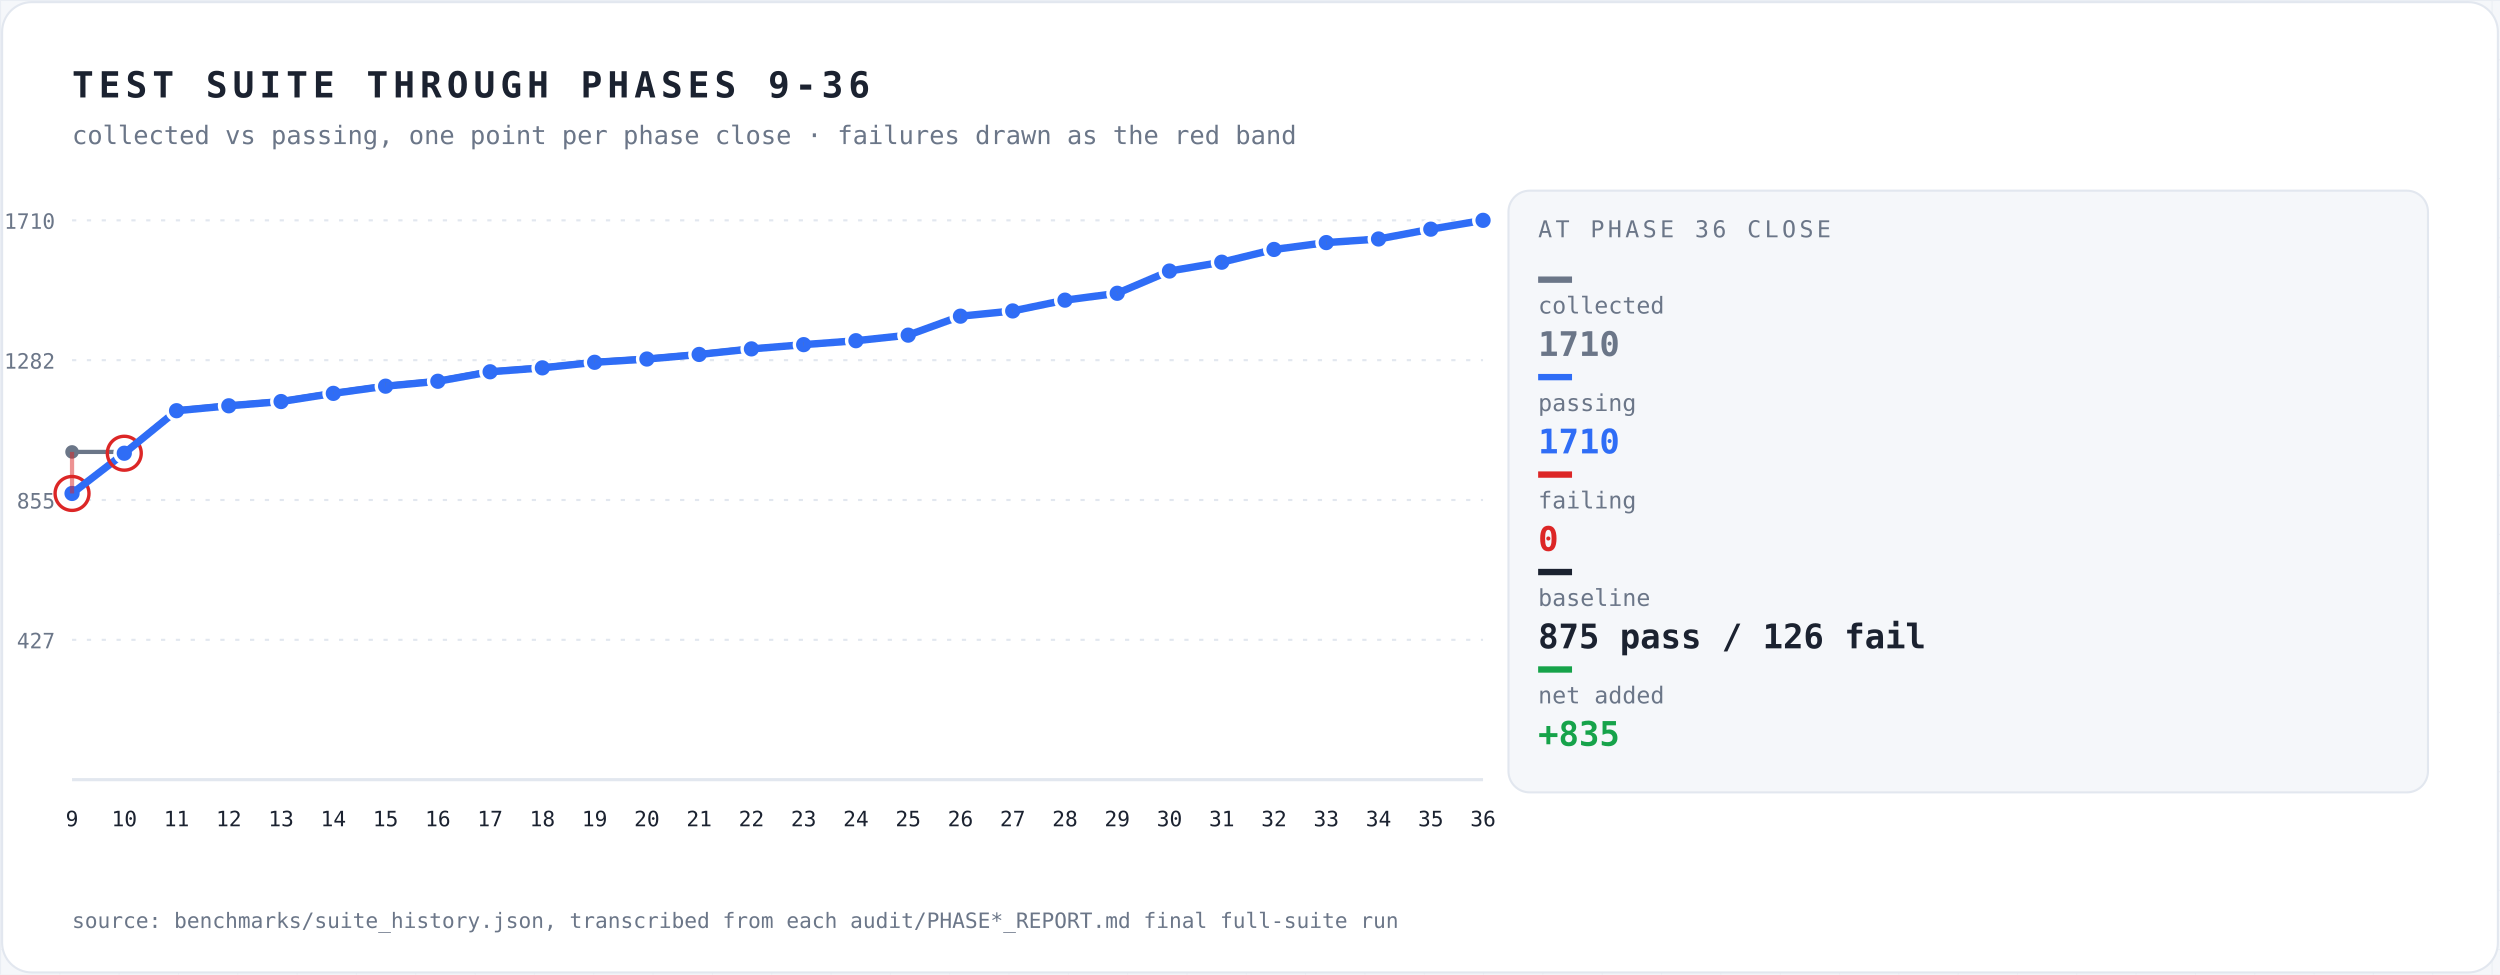
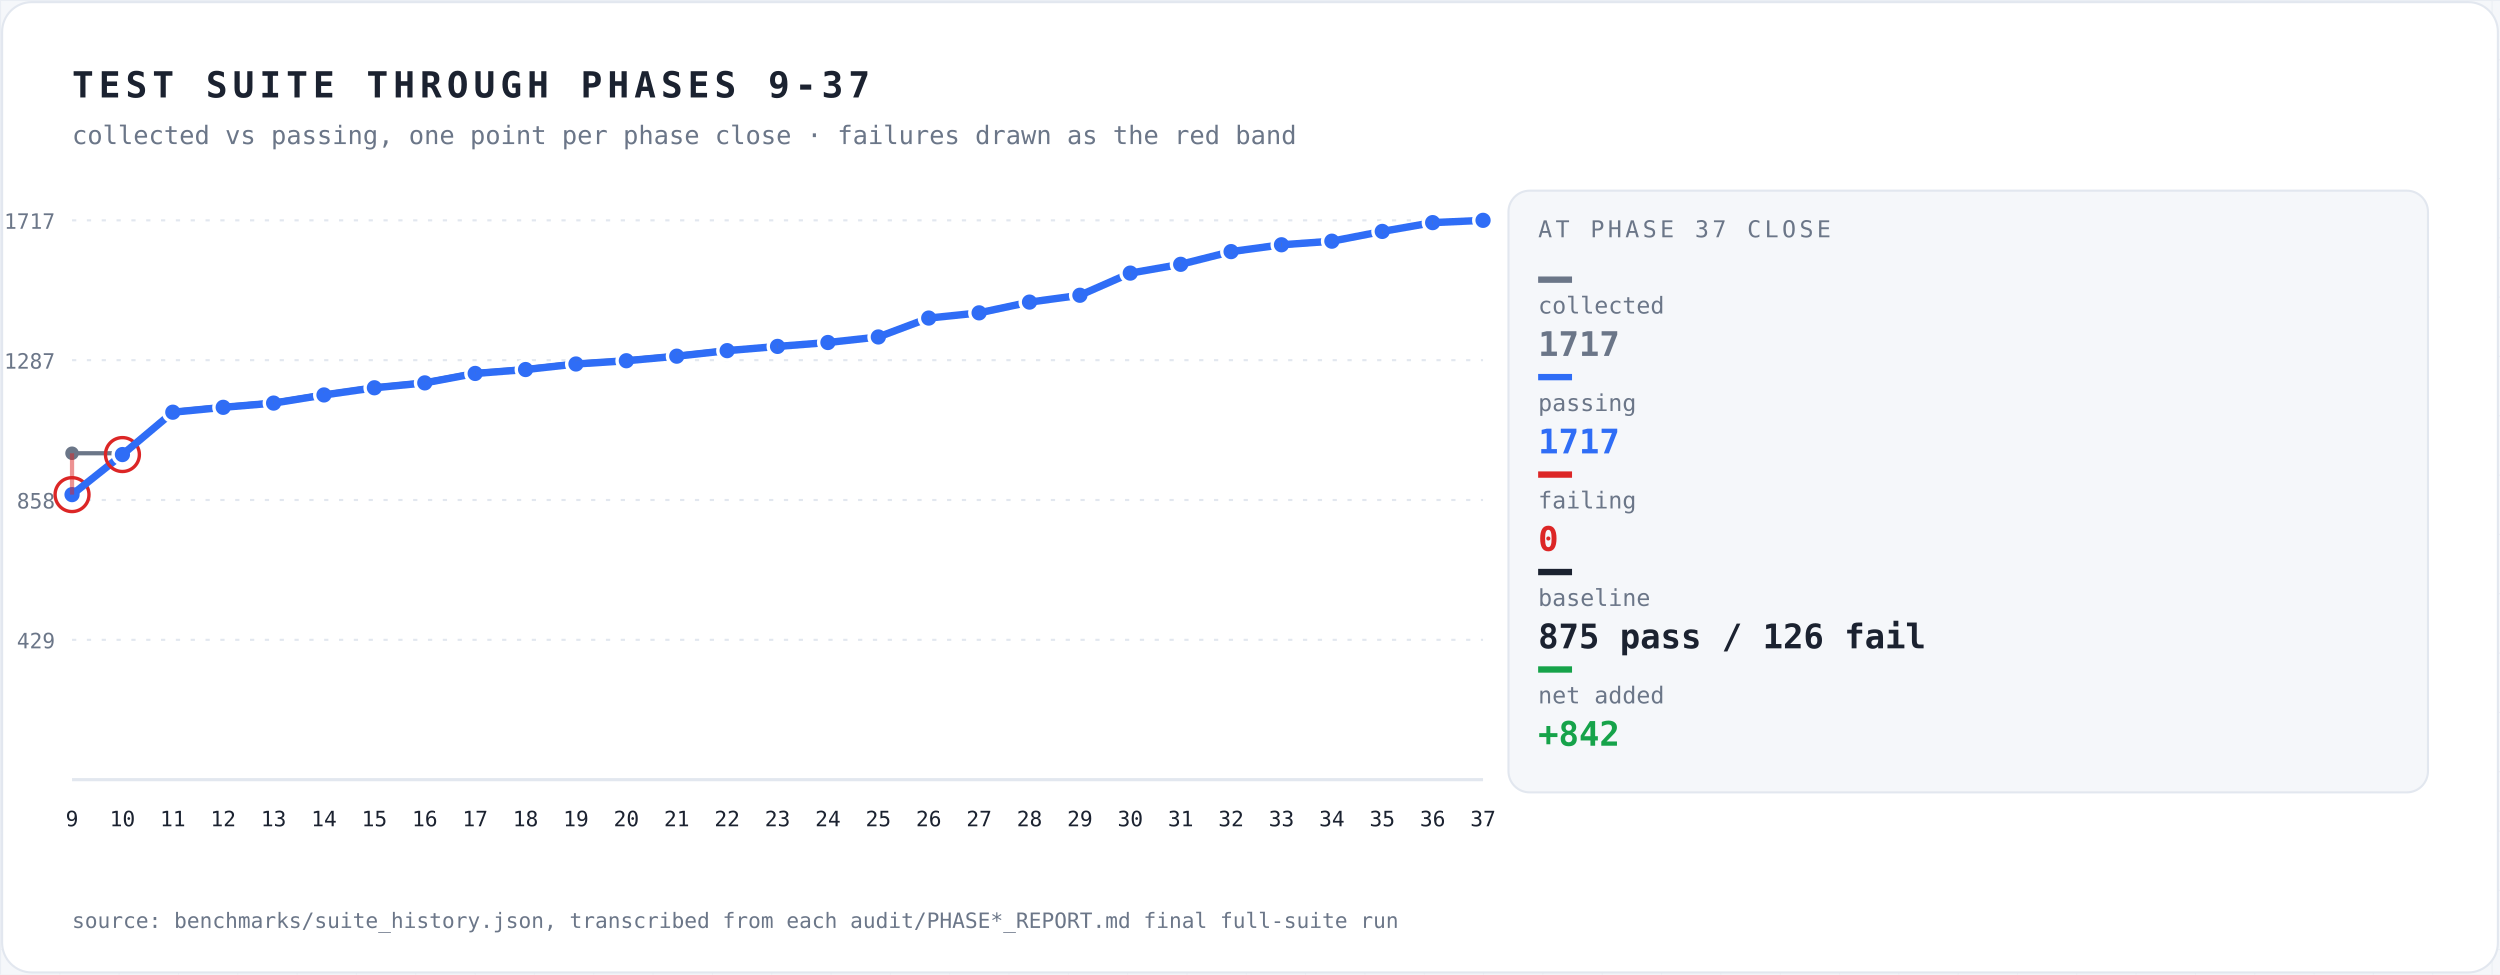
- <svg xmlns="http://www.w3.org/2000/svg" width="1180" height="460" viewBox="0 0 1180 460" role="img" aria-label="TEST SUITE THROUGH PHASES 9-36: collected vs passing, one point per phase close · failures drawn as the red band">
+ <svg xmlns="http://www.w3.org/2000/svg" width="1180" height="460" viewBox="0 0 1180 460" role="img" aria-label="TEST SUITE THROUGH PHASES 9-37: collected vs passing, one point per phase close · failures drawn as the red band">
  <defs>
    <pattern id="grid" width="28" height="28" patternUnits="userSpaceOnUse">
      <path d="M28 0H0v28" fill="none" stroke="#e2e7ef" stroke-width="1" />
    </pattern>
  </defs>
  <rect width="100%" height="100%" fill="#f5f7fa" />
  <rect width="100%" height="100%" fill="url(#grid)" opacity=".55" />
  <rect x="1" y="1" width="1178" height="458" rx="14" fill="#ffffff" stroke="#e2e7ef" />
-   <text x="34" y="46" font-family="ui-monospace, 'SF Mono', Menlo, Consolas, monospace" font-size="17" font-weight="700" letter-spacing="2.4" fill="#1b2230">TEST SUITE THROUGH PHASES 9-36</text>
+   <text x="34" y="46" font-family="ui-monospace, 'SF Mono', Menlo, Consolas, monospace" font-size="17" font-weight="700" letter-spacing="2.4" fill="#1b2230">TEST SUITE THROUGH PHASES 9-37</text>
  <text x="34" y="68" font-family="ui-monospace, 'SF Mono', Menlo, Consolas, monospace" font-size="12" fill="#6b7688">collected vs passing, one point per phase close · failures drawn as the red band</text>
  <line x1="34" y1="368" x2="700" y2="368" stroke="#e2e7ef" stroke-width="1.5" />
  <line x1="34" y1="302.0" x2="700" y2="302.0" stroke="#e2e7ef" stroke-dasharray="2 5" />
-   <text x="26" y="306.0" text-anchor="end" font-family="ui-monospace, 'SF Mono', Menlo, Consolas, monospace" font-size="10" fill="#6b7688">427</text>
+   <text x="26" y="306.0" text-anchor="end" font-family="ui-monospace, 'SF Mono', Menlo, Consolas, monospace" font-size="10" fill="#6b7688">429</text>
  <line x1="34" y1="236.0" x2="700" y2="236.0" stroke="#e2e7ef" stroke-dasharray="2 5" />
-   <text x="26" y="240.0" text-anchor="end" font-family="ui-monospace, 'SF Mono', Menlo, Consolas, monospace" font-size="10" fill="#6b7688">855</text>
+   <text x="26" y="240.0" text-anchor="end" font-family="ui-monospace, 'SF Mono', Menlo, Consolas, monospace" font-size="10" fill="#6b7688">858</text>
  <line x1="34" y1="170.0" x2="700" y2="170.0" stroke="#e2e7ef" stroke-dasharray="2 5" />
-   <text x="26" y="174.0" text-anchor="end" font-family="ui-monospace, 'SF Mono', Menlo, Consolas, monospace" font-size="10" fill="#6b7688">1282</text>
+   <text x="26" y="174.0" text-anchor="end" font-family="ui-monospace, 'SF Mono', Menlo, Consolas, monospace" font-size="10" fill="#6b7688">1287</text>
  <line x1="34" y1="104.0" x2="700" y2="104.0" stroke="#e2e7ef" stroke-dasharray="2 5" />
-   <text x="26" y="108.0" text-anchor="end" font-family="ui-monospace, 'SF Mono', Menlo, Consolas, monospace" font-size="10" fill="#6b7688">1710</text>
-   <circle cx="34.0" cy="213.305" r="3.2" fill="#6b7688" />
-   <circle cx="34.0" cy="232.912" r="4.4" fill="#2f6df6" stroke="#ffffff" stroke-width="1.6" />
-   <circle cx="34.0" cy="232.912" r="8" fill="none" stroke="#dc2626" stroke-width="1.6" />
+   <text x="26" y="108.0" text-anchor="end" font-family="ui-monospace, 'SF Mono', Menlo, Consolas, monospace" font-size="10" fill="#6b7688">1717</text>
+   <circle cx="34.0" cy="213.936" r="3.2" fill="#6b7688" />
+   <circle cx="34.0" cy="233.463" r="4.4" fill="#2f6df6" stroke="#ffffff" stroke-width="1.6" />
+   <circle cx="34.0" cy="233.463" r="8" fill="none" stroke="#dc2626" stroke-width="1.6" />
  <text x="34.0" y="390" text-anchor="middle" font-family="ui-monospace, 'SF Mono', Menlo, Consolas, monospace" font-size="10" fill="#1b2230">9</text>
-   <line x1="34.0" y1="213.305" x2="58.667" y2="213.305" stroke="#6b7688" stroke-width="2" />
-   <line x1="34.0" y1="232.912" x2="58.667" y2="213.923" stroke="#2f6df6" stroke-width="3.5" />
-   <line x1="34.0" y1="213.305" x2="34.0" y2="232.912" stroke="#dc2626" stroke-width="2" opacity=".5" />
-   <circle cx="58.667" cy="213.305" r="3.2" fill="#6b7688" />
-   <circle cx="58.667" cy="213.923" r="4.4" fill="#2f6df6" stroke="#ffffff" stroke-width="1.6" />
-   <circle cx="58.667" cy="213.923" r="8" fill="none" stroke="#dc2626" stroke-width="1.6" />
-   <text x="58.667" y="390" text-anchor="middle" font-family="ui-monospace, 'SF Mono', Menlo, Consolas, monospace" font-size="10" fill="#1b2230">10</text>
-   <line x1="58.667" y1="213.305" x2="83.333" y2="193.235" stroke="#6b7688" stroke-width="2" />
-   <line x1="58.667" y1="213.923" x2="83.333" y2="193.853" stroke="#2f6df6" stroke-width="3.5" />
-   <circle cx="83.333" cy="193.235" r="3.2" fill="#6b7688" />
-   <circle cx="83.333" cy="193.853" r="4.4" fill="#2f6df6" stroke="#ffffff" stroke-width="1.6" />
-   <text x="83.333" y="390" text-anchor="middle" font-family="ui-monospace, 'SF Mono', Menlo, Consolas, monospace" font-size="10" fill="#1b2230">11</text>
-   <line x1="83.333" y1="193.235" x2="108.0" y2="190.919" stroke="#6b7688" stroke-width="2" />
-   <line x1="83.333" y1="193.853" x2="108.0" y2="191.537" stroke="#2f6df6" stroke-width="3.5" />
-   <circle cx="108.0" cy="190.919" r="3.2" fill="#6b7688" />
-   <circle cx="108.0" cy="191.537" r="4.4" fill="#2f6df6" stroke="#ffffff" stroke-width="1.6" />
-   <text x="108.0" y="390" text-anchor="middle" font-family="ui-monospace, 'SF Mono', Menlo, Consolas, monospace" font-size="10" fill="#1b2230">12</text>
-   <line x1="108" y1="190.919" x2="132.667" y2="188.912" stroke="#6b7688" stroke-width="2" />
-   <line x1="108" y1="191.537" x2="132.667" y2="189.53" stroke="#2f6df6" stroke-width="3.5" />
-   <circle cx="132.667" cy="188.912" r="3.2" fill="#6b7688" />
-   <circle cx="132.667" cy="189.53" r="4.4" fill="#2f6df6" stroke="#ffffff" stroke-width="1.6" />
-   <text x="132.667" y="390" text-anchor="middle" font-family="ui-monospace, 'SF Mono', Menlo, Consolas, monospace" font-size="10" fill="#1b2230">13</text>
-   <line x1="132.667" y1="188.912" x2="157.333" y2="185.053" stroke="#6b7688" stroke-width="2" />
-   <line x1="132.667" y1="189.53" x2="157.333" y2="185.67" stroke="#2f6df6" stroke-width="3.5" />
-   <circle cx="157.333" cy="185.053" r="3.2" fill="#6b7688" />
-   <circle cx="157.333" cy="185.67" r="4.4" fill="#2f6df6" stroke="#ffffff" stroke-width="1.6" />
-   <text x="157.333" y="390" text-anchor="middle" font-family="ui-monospace, 'SF Mono', Menlo, Consolas, monospace" font-size="10" fill="#1b2230">14</text>
-   <line x1="157.333" y1="185.053" x2="182.0" y2="181.656" stroke="#6b7688" stroke-width="2" />
-   <line x1="157.333" y1="185.67" x2="182.0" y2="182.274" stroke="#2f6df6" stroke-width="3.5" />
-   <circle cx="182.0" cy="181.656" r="3.2" fill="#6b7688" />
-   <circle cx="182.0" cy="182.274" r="4.4" fill="#2f6df6" stroke="#ffffff" stroke-width="1.6" />
-   <text x="182.0" y="390" text-anchor="middle" font-family="ui-monospace, 'SF Mono', Menlo, Consolas, monospace" font-size="10" fill="#1b2230">15</text>
-   <line x1="182" y1="181.656" x2="206.667" y2="179.34" stroke="#6b7688" stroke-width="2" />
-   <line x1="182" y1="182.274" x2="206.667" y2="179.958" stroke="#2f6df6" stroke-width="3.5" />
-   <circle cx="206.667" cy="179.34" r="3.2" fill="#6b7688" />
-   <circle cx="206.667" cy="179.958" r="4.4" fill="#2f6df6" stroke="#ffffff" stroke-width="1.6" />
-   <text x="206.667" y="390" text-anchor="middle" font-family="ui-monospace, 'SF Mono', Menlo, Consolas, monospace" font-size="10" fill="#1b2230">16</text>
-   <line x1="206.667" y1="179.34" x2="231.333" y2="174.863" stroke="#6b7688" stroke-width="2" />
-   <line x1="206.667" y1="179.958" x2="231.333" y2="175.481" stroke="#2f6df6" stroke-width="3.5" />
-   <circle cx="231.333" cy="174.863" r="3.2" fill="#6b7688" />
-   <circle cx="231.333" cy="175.481" r="4.4" fill="#2f6df6" stroke="#ffffff" stroke-width="1.6" />
-   <text x="231.333" y="390" text-anchor="middle" font-family="ui-monospace, 'SF Mono', Menlo, Consolas, monospace" font-size="10" fill="#1b2230">17</text>
-   <line x1="231.333" y1="174.863" x2="256.0" y2="173.011" stroke="#6b7688" stroke-width="2" />
-   <line x1="231.333" y1="175.481" x2="256.0" y2="173.628" stroke="#2f6df6" stroke-width="3.5" />
-   <circle cx="256.0" cy="173.011" r="3.2" fill="#6b7688" />
-   <circle cx="256.0" cy="173.628" r="4.4" fill="#2f6df6" stroke="#ffffff" stroke-width="1.6" />
-   <text x="256.0" y="390" text-anchor="middle" font-family="ui-monospace, 'SF Mono', Menlo, Consolas, monospace" font-size="10" fill="#1b2230">18</text>
-   <line x1="256.0" y1="173.011" x2="280.667" y2="170.386" stroke="#6b7688" stroke-width="2" />
-   <line x1="256.0" y1="173.628" x2="280.667" y2="171.004" stroke="#2f6df6" stroke-width="3.5" />
-   <circle cx="280.667" cy="170.386" r="3.2" fill="#6b7688" />
-   <circle cx="280.667" cy="171.004" r="4.4" fill="#2f6df6" stroke="#ffffff" stroke-width="1.6" />
-   <text x="280.667" y="390" text-anchor="middle" font-family="ui-monospace, 'SF Mono', Menlo, Consolas, monospace" font-size="10" fill="#1b2230">19</text>
-   <line x1="280.667" y1="170.386" x2="305.333" y2="168.842" stroke="#6b7688" stroke-width="2" />
-   <line x1="280.667" y1="171.004" x2="305.333" y2="169.46" stroke="#2f6df6" stroke-width="3.5" />
-   <circle cx="305.333" cy="168.842" r="3.2" fill="#6b7688" />
-   <circle cx="305.333" cy="169.46" r="4.4" fill="#2f6df6" stroke="#ffffff" stroke-width="1.6" />
-   <text x="305.333" y="390" text-anchor="middle" font-family="ui-monospace, 'SF Mono', Menlo, Consolas, monospace" font-size="10" fill="#1b2230">20</text>
-   <line x1="305.333" y1="168.842" x2="330.0" y2="166.681" stroke="#6b7688" stroke-width="2" />
-   <line x1="305.333" y1="169.46" x2="330.0" y2="167.298" stroke="#2f6df6" stroke-width="3.5" />
-   <circle cx="330.0" cy="166.681" r="3.2" fill="#6b7688" />
-   <circle cx="330.0" cy="167.298" r="4.4" fill="#2f6df6" stroke="#ffffff" stroke-width="1.6" />
-   <text x="330.0" y="390" text-anchor="middle" font-family="ui-monospace, 'SF Mono', Menlo, Consolas, monospace" font-size="10" fill="#1b2230">21</text>
-   <line x1="330.0" y1="166.681" x2="354.667" y2="164.056" stroke="#6b7688" stroke-width="2" />
-   <line x1="330.0" y1="167.298" x2="354.667" y2="164.674" stroke="#2f6df6" stroke-width="3.5" />
-   <circle cx="354.667" cy="164.056" r="3.2" fill="#6b7688" />
-   <circle cx="354.667" cy="164.674" r="4.4" fill="#2f6df6" stroke="#ffffff" stroke-width="1.6" />
-   <text x="354.667" y="390" text-anchor="middle" font-family="ui-monospace, 'SF Mono', Menlo, Consolas, monospace" font-size="10" fill="#1b2230">22</text>
-   <line x1="354.667" y1="164.056" x2="379.333" y2="162.512" stroke="#6b7688" stroke-width="2" />
-   <line x1="354.667" y1="164.674" x2="379.333" y2="162.667" stroke="#2f6df6" stroke-width="3.5" />
-   <circle cx="379.333" cy="162.512" r="3.2" fill="#6b7688" />
-   <circle cx="379.333" cy="162.667" r="4.4" fill="#2f6df6" stroke="#ffffff" stroke-width="1.6" />
-   <text x="379.333" y="390" text-anchor="middle" font-family="ui-monospace, 'SF Mono', Menlo, Consolas, monospace" font-size="10" fill="#1b2230">23</text>
-   <line x1="379.333" y1="162.512" x2="404.0" y2="160.66" stroke="#6b7688" stroke-width="2" />
-   <line x1="379.333" y1="162.667" x2="404.0" y2="160.814" stroke="#2f6df6" stroke-width="3.5" />
-   <circle cx="404.0" cy="160.66" r="3.2" fill="#6b7688" />
-   <circle cx="404.0" cy="160.814" r="4.4" fill="#2f6df6" stroke="#ffffff" stroke-width="1.6" />
-   <text x="404.0" y="390" text-anchor="middle" font-family="ui-monospace, 'SF Mono', Menlo, Consolas, monospace" font-size="10" fill="#1b2230">24</text>
-   <line x1="404.0" y1="160.66" x2="428.667" y2="158.035" stroke="#6b7688" stroke-width="2" />
-   <line x1="404.0" y1="160.814" x2="428.667" y2="158.189" stroke="#2f6df6" stroke-width="3.5" />
-   <circle cx="428.667" cy="158.035" r="3.2" fill="#6b7688" />
-   <circle cx="428.667" cy="158.189" r="4.4" fill="#2f6df6" stroke="#ffffff" stroke-width="1.6" />
-   <text x="428.667" y="390" text-anchor="middle" font-family="ui-monospace, 'SF Mono', Menlo, Consolas, monospace" font-size="10" fill="#1b2230">25</text>
-   <line x1="428.667" y1="158.035" x2="453.333" y2="149.235" stroke="#6b7688" stroke-width="2" />
-   <line x1="428.667" y1="158.189" x2="453.333" y2="149.235" stroke="#2f6df6" stroke-width="3.5" />
-   <circle cx="453.333" cy="149.235" r="3.2" fill="#6b7688" />
-   <circle cx="453.333" cy="149.235" r="4.4" fill="#2f6df6" stroke="#ffffff" stroke-width="1.6" />
-   <text x="453.333" y="390" text-anchor="middle" font-family="ui-monospace, 'SF Mono', Menlo, Consolas, monospace" font-size="10" fill="#1b2230">26</text>
-   <line x1="453.333" y1="149.235" x2="478.0" y2="146.765" stroke="#6b7688" stroke-width="2" />
-   <line x1="453.333" y1="149.235" x2="478.0" y2="146.765" stroke="#2f6df6" stroke-width="3.5" />
-   <circle cx="478.0" cy="146.765" r="3.2" fill="#6b7688" />
-   <circle cx="478.0" cy="146.765" r="4.4" fill="#2f6df6" stroke="#ffffff" stroke-width="1.6" />
-   <text x="478.0" y="390" text-anchor="middle" font-family="ui-monospace, 'SF Mono', Menlo, Consolas, monospace" font-size="10" fill="#1b2230">27</text>
-   <line x1="478.0" y1="146.765" x2="502.667" y2="141.67" stroke="#6b7688" stroke-width="2" />
-   <line x1="478.0" y1="146.765" x2="502.667" y2="141.67" stroke="#2f6df6" stroke-width="3.5" />
-   <circle cx="502.667" cy="141.67" r="3.2" fill="#6b7688" />
-   <circle cx="502.667" cy="141.67" r="4.4" fill="#2f6df6" stroke="#ffffff" stroke-width="1.6" />
-   <text x="502.667" y="390" text-anchor="middle" font-family="ui-monospace, 'SF Mono', Menlo, Consolas, monospace" font-size="10" fill="#1b2230">28</text>
-   <line x1="502.667" y1="141.67" x2="527.333" y2="138.428" stroke="#6b7688" stroke-width="2" />
-   <line x1="502.667" y1="141.67" x2="527.333" y2="138.428" stroke="#2f6df6" stroke-width="3.5" />
-   <circle cx="527.333" cy="138.428" r="3.2" fill="#6b7688" />
-   <circle cx="527.333" cy="138.428" r="4.4" fill="#2f6df6" stroke="#ffffff" stroke-width="1.6" />
-   <text x="527.333" y="390" text-anchor="middle" font-family="ui-monospace, 'SF Mono', Menlo, Consolas, monospace" font-size="10" fill="#1b2230">29</text>
-   <line x1="527.333" y1="138.428" x2="552.0" y2="127.93" stroke="#6b7688" stroke-width="2" />
-   <line x1="527.333" y1="138.428" x2="552.0" y2="127.93" stroke="#2f6df6" stroke-width="3.5" />
-   <circle cx="552.0" cy="127.93" r="3.2" fill="#6b7688" />
-   <circle cx="552.0" cy="127.93" r="4.4" fill="#2f6df6" stroke="#ffffff" stroke-width="1.6" />
-   <text x="552.0" y="390" text-anchor="middle" font-family="ui-monospace, 'SF Mono', Menlo, Consolas, monospace" font-size="10" fill="#1b2230">30</text>
-   <line x1="552" y1="127.93" x2="576.667" y2="123.761" stroke="#6b7688" stroke-width="2" />
-   <line x1="552" y1="127.93" x2="576.667" y2="123.761" stroke="#2f6df6" stroke-width="3.5" />
-   <circle cx="576.667" cy="123.761" r="3.2" fill="#6b7688" />
-   <circle cx="576.667" cy="123.761" r="4.4" fill="#2f6df6" stroke="#ffffff" stroke-width="1.6" />
-   <text x="576.667" y="390" text-anchor="middle" font-family="ui-monospace, 'SF Mono', Menlo, Consolas, monospace" font-size="10" fill="#1b2230">31</text>
-   <line x1="576.667" y1="123.761" x2="601.333" y2="117.74" stroke="#6b7688" stroke-width="2" />
-   <line x1="576.667" y1="123.761" x2="601.333" y2="117.74" stroke="#2f6df6" stroke-width="3.5" />
-   <circle cx="601.333" cy="117.74" r="3.2" fill="#6b7688" />
-   <circle cx="601.333" cy="117.74" r="4.4" fill="#2f6df6" stroke="#ffffff" stroke-width="1.6" />
-   <text x="601.333" y="390" text-anchor="middle" font-family="ui-monospace, 'SF Mono', Menlo, Consolas, monospace" font-size="10" fill="#1b2230">32</text>
-   <line x1="601.333" y1="117.74" x2="626.0" y2="114.498" stroke="#6b7688" stroke-width="2" />
-   <line x1="601.333" y1="117.74" x2="626.0" y2="114.498" stroke="#2f6df6" stroke-width="3.5" />
-   <circle cx="626.0" cy="114.498" r="3.2" fill="#6b7688" />
-   <circle cx="626.0" cy="114.498" r="4.4" fill="#2f6df6" stroke="#ffffff" stroke-width="1.6" />
-   <text x="626.0" y="390" text-anchor="middle" font-family="ui-monospace, 'SF Mono', Menlo, Consolas, monospace" font-size="10" fill="#1b2230">33</text>
-   <line x1="626" y1="114.498" x2="650.667" y2="112.8" stroke="#6b7688" stroke-width="2" />
-   <line x1="626" y1="114.498" x2="650.667" y2="112.8" stroke="#2f6df6" stroke-width="3.5" />
-   <circle cx="650.667" cy="112.8" r="3.2" fill="#6b7688" />
-   <circle cx="650.667" cy="112.8" r="4.4" fill="#2f6df6" stroke="#ffffff" stroke-width="1.6" />
-   <text x="650.667" y="390" text-anchor="middle" font-family="ui-monospace, 'SF Mono', Menlo, Consolas, monospace" font-size="10" fill="#1b2230">34</text>
-   <line x1="650.667" y1="112.8" x2="675.333" y2="108.168" stroke="#6b7688" stroke-width="2" />
-   <line x1="650.667" y1="112.8" x2="675.333" y2="108.168" stroke="#2f6df6" stroke-width="3.5" />
-   <circle cx="675.333" cy="108.168" r="3.2" fill="#6b7688" />
-   <circle cx="675.333" cy="108.168" r="4.4" fill="#2f6df6" stroke="#ffffff" stroke-width="1.6" />
-   <text x="675.333" y="390" text-anchor="middle" font-family="ui-monospace, 'SF Mono', Menlo, Consolas, monospace" font-size="10" fill="#1b2230">35</text>
-   <line x1="675.333" y1="108.168" x2="700.0" y2="104.0" stroke="#6b7688" stroke-width="2" />
-   <line x1="675.333" y1="108.168" x2="700.0" y2="104.0" stroke="#2f6df6" stroke-width="3.5" />
+   <line x1="34.0" y1="213.936" x2="57.786" y2="213.936" stroke="#6b7688" stroke-width="2" />
+   <line x1="34.0" y1="233.463" x2="57.786" y2="214.551" stroke="#2f6df6" stroke-width="3.5" />
+   <line x1="34.0" y1="213.936" x2="34.0" y2="233.463" stroke="#dc2626" stroke-width="2" opacity=".5" />
+   <circle cx="57.786" cy="213.936" r="3.2" fill="#6b7688" />
+   <circle cx="57.786" cy="214.551" r="4.4" fill="#2f6df6" stroke="#ffffff" stroke-width="1.6" />
+   <circle cx="57.786" cy="214.551" r="8" fill="none" stroke="#dc2626" stroke-width="1.6" />
+   <text x="57.786" y="390" text-anchor="middle" font-family="ui-monospace, 'SF Mono', Menlo, Consolas, monospace" font-size="10" fill="#1b2230">10</text>
+   <line x1="57.786" y1="213.936" x2="81.571" y2="193.948" stroke="#6b7688" stroke-width="2" />
+   <line x1="57.786" y1="214.551" x2="81.571" y2="194.563" stroke="#2f6df6" stroke-width="3.5" />
+   <circle cx="81.571" cy="193.948" r="3.2" fill="#6b7688" />
+   <circle cx="81.571" cy="194.563" r="4.4" fill="#2f6df6" stroke="#ffffff" stroke-width="1.6" />
+   <text x="81.571" y="390" text-anchor="middle" font-family="ui-monospace, 'SF Mono', Menlo, Consolas, monospace" font-size="10" fill="#1b2230">11</text>
+   <line x1="81.571" y1="193.948" x2="105.357" y2="191.641" stroke="#6b7688" stroke-width="2" />
+   <line x1="81.571" y1="194.563" x2="105.357" y2="192.256" stroke="#2f6df6" stroke-width="3.5" />
+   <circle cx="105.357" cy="191.641" r="3.2" fill="#6b7688" />
+   <circle cx="105.357" cy="192.256" r="4.4" fill="#2f6df6" stroke="#ffffff" stroke-width="1.6" />
+   <text x="105.357" y="390" text-anchor="middle" font-family="ui-monospace, 'SF Mono', Menlo, Consolas, monospace" font-size="10" fill="#1b2230">12</text>
+   <line x1="105.357" y1="191.641" x2="129.143" y2="189.642" stroke="#6b7688" stroke-width="2" />
+   <line x1="105.357" y1="192.256" x2="129.143" y2="190.257" stroke="#2f6df6" stroke-width="3.5" />
+   <circle cx="129.143" cy="189.642" r="3.2" fill="#6b7688" />
+   <circle cx="129.143" cy="190.257" r="4.4" fill="#2f6df6" stroke="#ffffff" stroke-width="1.6" />
+   <text x="129.143" y="390" text-anchor="middle" font-family="ui-monospace, 'SF Mono', Menlo, Consolas, monospace" font-size="10" fill="#1b2230">13</text>
+   <line x1="129.143" y1="189.642" x2="152.929" y2="185.798" stroke="#6b7688" stroke-width="2" />
+   <line x1="129.143" y1="190.257" x2="152.929" y2="186.414" stroke="#2f6df6" stroke-width="3.5" />
+   <circle cx="152.929" cy="185.798" r="3.2" fill="#6b7688" />
+   <circle cx="152.929" cy="186.414" r="4.4" fill="#2f6df6" stroke="#ffffff" stroke-width="1.6" />
+   <text x="152.929" y="390" text-anchor="middle" font-family="ui-monospace, 'SF Mono', Menlo, Consolas, monospace" font-size="10" fill="#1b2230">14</text>
+   <line x1="152.929" y1="185.798" x2="176.714" y2="182.416" stroke="#6b7688" stroke-width="2" />
+   <line x1="152.929" y1="186.414" x2="176.714" y2="183.031" stroke="#2f6df6" stroke-width="3.5" />
+   <circle cx="176.714" cy="182.416" r="3.2" fill="#6b7688" />
+   <circle cx="176.714" cy="183.031" r="4.4" fill="#2f6df6" stroke="#ffffff" stroke-width="1.6" />
+   <text x="176.714" y="390" text-anchor="middle" font-family="ui-monospace, 'SF Mono', Menlo, Consolas, monospace" font-size="10" fill="#1b2230">15</text>
+   <line x1="176.714" y1="182.416" x2="200.5" y2="180.109" stroke="#6b7688" stroke-width="2" />
+   <line x1="176.714" y1="183.031" x2="200.5" y2="180.725" stroke="#2f6df6" stroke-width="3.5" />
+   <circle cx="200.5" cy="180.109" r="3.2" fill="#6b7688" />
+   <circle cx="200.5" cy="180.725" r="4.4" fill="#2f6df6" stroke="#ffffff" stroke-width="1.6" />
+   <text x="200.5" y="390" text-anchor="middle" font-family="ui-monospace, 'SF Mono', Menlo, Consolas, monospace" font-size="10" fill="#1b2230">16</text>
+   <line x1="200.5" y1="180.109" x2="224.286" y2="175.651" stroke="#6b7688" stroke-width="2" />
+   <line x1="200.5" y1="180.725" x2="224.286" y2="176.266" stroke="#2f6df6" stroke-width="3.5" />
+   <circle cx="224.286" cy="175.651" r="3.2" fill="#6b7688" />
+   <circle cx="224.286" cy="176.266" r="4.4" fill="#2f6df6" stroke="#ffffff" stroke-width="1.6" />
+   <text x="224.286" y="390" text-anchor="middle" font-family="ui-monospace, 'SF Mono', Menlo, Consolas, monospace" font-size="10" fill="#1b2230">17</text>
+   <line x1="224.286" y1="175.651" x2="248.071" y2="173.805" stroke="#6b7688" stroke-width="2" />
+   <line x1="224.286" y1="176.266" x2="248.071" y2="174.421" stroke="#2f6df6" stroke-width="3.5" />
+   <circle cx="248.071" cy="173.805" r="3.2" fill="#6b7688" />
+   <circle cx="248.071" cy="174.421" r="4.4" fill="#2f6df6" stroke="#ffffff" stroke-width="1.6" />
+   <text x="248.071" y="390" text-anchor="middle" font-family="ui-monospace, 'SF Mono', Menlo, Consolas, monospace" font-size="10" fill="#1b2230">18</text>
+   <line x1="248.071" y1="173.805" x2="271.857" y2="171.192" stroke="#6b7688" stroke-width="2" />
+   <line x1="248.071" y1="174.421" x2="271.857" y2="171.807" stroke="#2f6df6" stroke-width="3.5" />
+   <circle cx="271.857" cy="171.192" r="3.2" fill="#6b7688" />
+   <circle cx="271.857" cy="171.807" r="4.4" fill="#2f6df6" stroke="#ffffff" stroke-width="1.6" />
+   <text x="271.857" y="390" text-anchor="middle" font-family="ui-monospace, 'SF Mono', Menlo, Consolas, monospace" font-size="10" fill="#1b2230">19</text>
+   <line x1="271.857" y1="171.192" x2="295.643" y2="169.654" stroke="#6b7688" stroke-width="2" />
+   <line x1="271.857" y1="171.807" x2="295.643" y2="170.269" stroke="#2f6df6" stroke-width="3.5" />
+   <circle cx="295.643" cy="169.654" r="3.2" fill="#6b7688" />
+   <circle cx="295.643" cy="170.269" r="4.4" fill="#2f6df6" stroke="#ffffff" stroke-width="1.6" />
+   <text x="295.643" y="390" text-anchor="middle" font-family="ui-monospace, 'SF Mono', Menlo, Consolas, monospace" font-size="10" fill="#1b2230">20</text>
+   <line x1="295.643" y1="169.654" x2="319.429" y2="167.501" stroke="#6b7688" stroke-width="2" />
+   <line x1="295.643" y1="170.269" x2="319.429" y2="168.116" stroke="#2f6df6" stroke-width="3.5" />
+   <circle cx="319.429" cy="167.501" r="3.2" fill="#6b7688" />
+   <circle cx="319.429" cy="168.116" r="4.4" fill="#2f6df6" stroke="#ffffff" stroke-width="1.6" />
+   <text x="319.429" y="390" text-anchor="middle" font-family="ui-monospace, 'SF Mono', Menlo, Consolas, monospace" font-size="10" fill="#1b2230">21</text>
+   <line x1="319.429" y1="167.501" x2="343.214" y2="164.888" stroke="#6b7688" stroke-width="2" />
+   <line x1="319.429" y1="168.116" x2="343.214" y2="165.503" stroke="#2f6df6" stroke-width="3.5" />
+   <circle cx="343.214" cy="164.888" r="3.2" fill="#6b7688" />
+   <circle cx="343.214" cy="165.503" r="4.4" fill="#2f6df6" stroke="#ffffff" stroke-width="1.6" />
+   <text x="343.214" y="390" text-anchor="middle" font-family="ui-monospace, 'SF Mono', Menlo, Consolas, monospace" font-size="10" fill="#1b2230">22</text>
+   <line x1="343.214" y1="164.888" x2="367.0" y2="163.35" stroke="#6b7688" stroke-width="2" />
+   <line x1="343.214" y1="165.503" x2="367.0" y2="163.504" stroke="#2f6df6" stroke-width="3.5" />
+   <circle cx="367.0" cy="163.35" r="3.2" fill="#6b7688" />
+   <circle cx="367.0" cy="163.504" r="4.4" fill="#2f6df6" stroke="#ffffff" stroke-width="1.6" />
+   <text x="367.0" y="390" text-anchor="middle" font-family="ui-monospace, 'SF Mono', Menlo, Consolas, monospace" font-size="10" fill="#1b2230">23</text>
+   <line x1="367.0" y1="163.35" x2="390.786" y2="161.505" stroke="#6b7688" stroke-width="2" />
+   <line x1="367.0" y1="163.504" x2="390.786" y2="161.659" stroke="#2f6df6" stroke-width="3.5" />
+   <circle cx="390.786" cy="161.505" r="3.2" fill="#6b7688" />
+   <circle cx="390.786" cy="161.659" r="4.4" fill="#2f6df6" stroke="#ffffff" stroke-width="1.6" />
+   <text x="390.786" y="390" text-anchor="middle" font-family="ui-monospace, 'SF Mono', Menlo, Consolas, monospace" font-size="10" fill="#1b2230">24</text>
+   <line x1="390.786" y1="161.505" x2="414.571" y2="158.891" stroke="#6b7688" stroke-width="2" />
+   <line x1="390.786" y1="161.659" x2="414.571" y2="159.045" stroke="#2f6df6" stroke-width="3.5" />
+   <circle cx="414.571" cy="158.891" r="3.2" fill="#6b7688" />
+   <circle cx="414.571" cy="159.045" r="4.4" fill="#2f6df6" stroke="#ffffff" stroke-width="1.6" />
+   <text x="414.571" y="390" text-anchor="middle" font-family="ui-monospace, 'SF Mono', Menlo, Consolas, monospace" font-size="10" fill="#1b2230">25</text>
+   <line x1="414.571" y1="158.891" x2="438.357" y2="150.127" stroke="#6b7688" stroke-width="2" />
+   <line x1="414.571" y1="159.045" x2="438.357" y2="150.127" stroke="#2f6df6" stroke-width="3.5" />
+   <circle cx="438.357" cy="150.127" r="3.2" fill="#6b7688" />
+   <circle cx="438.357" cy="150.127" r="4.4" fill="#2f6df6" stroke="#ffffff" stroke-width="1.6" />
+   <text x="438.357" y="390" text-anchor="middle" font-family="ui-monospace, 'SF Mono', Menlo, Consolas, monospace" font-size="10" fill="#1b2230">26</text>
+   <line x1="438.357" y1="150.127" x2="462.143" y2="147.667" stroke="#6b7688" stroke-width="2" />
+   <line x1="438.357" y1="150.127" x2="462.143" y2="147.667" stroke="#2f6df6" stroke-width="3.5" />
+   <circle cx="462.143" cy="147.667" r="3.2" fill="#6b7688" />
+   <circle cx="462.143" cy="147.667" r="4.4" fill="#2f6df6" stroke="#ffffff" stroke-width="1.6" />
+   <text x="462.143" y="390" text-anchor="middle" font-family="ui-monospace, 'SF Mono', Menlo, Consolas, monospace" font-size="10" fill="#1b2230">27</text>
+   <line x1="462.143" y1="147.667" x2="485.929" y2="142.593" stroke="#6b7688" stroke-width="2" />
+   <line x1="462.143" y1="147.667" x2="485.929" y2="142.593" stroke="#2f6df6" stroke-width="3.5" />
+   <circle cx="485.929" cy="142.593" r="3.2" fill="#6b7688" />
+   <circle cx="485.929" cy="142.593" r="4.4" fill="#2f6df6" stroke="#ffffff" stroke-width="1.6" />
+   <text x="485.929" y="390" text-anchor="middle" font-family="ui-monospace, 'SF Mono', Menlo, Consolas, monospace" font-size="10" fill="#1b2230">28</text>
+   <line x1="485.929" y1="142.593" x2="509.714" y2="139.364" stroke="#6b7688" stroke-width="2" />
+   <line x1="485.929" y1="142.593" x2="509.714" y2="139.364" stroke="#2f6df6" stroke-width="3.5" />
+   <circle cx="509.714" cy="139.364" r="3.2" fill="#6b7688" />
+   <circle cx="509.714" cy="139.364" r="4.4" fill="#2f6df6" stroke="#ffffff" stroke-width="1.6" />
+   <text x="509.714" y="390" text-anchor="middle" font-family="ui-monospace, 'SF Mono', Menlo, Consolas, monospace" font-size="10" fill="#1b2230">29</text>
+   <line x1="509.714" y1="139.364" x2="533.5" y2="128.909" stroke="#6b7688" stroke-width="2" />
+   <line x1="509.714" y1="139.364" x2="533.5" y2="128.909" stroke="#2f6df6" stroke-width="3.5" />
+   <circle cx="533.5" cy="128.909" r="3.2" fill="#6b7688" />
+   <circle cx="533.5" cy="128.909" r="4.4" fill="#2f6df6" stroke="#ffffff" stroke-width="1.6" />
+   <text x="533.5" y="390" text-anchor="middle" font-family="ui-monospace, 'SF Mono', Menlo, Consolas, monospace" font-size="10" fill="#1b2230">30</text>
+   <line x1="533.5" y1="128.909" x2="557.286" y2="124.757" stroke="#6b7688" stroke-width="2" />
+   <line x1="533.5" y1="128.909" x2="557.286" y2="124.757" stroke="#2f6df6" stroke-width="3.5" />
+   <circle cx="557.286" cy="124.757" r="3.2" fill="#6b7688" />
+   <circle cx="557.286" cy="124.757" r="4.4" fill="#2f6df6" stroke="#ffffff" stroke-width="1.6" />
+   <text x="557.286" y="390" text-anchor="middle" font-family="ui-monospace, 'SF Mono', Menlo, Consolas, monospace" font-size="10" fill="#1b2230">31</text>
+   <line x1="557.286" y1="124.757" x2="581.071" y2="118.761" stroke="#6b7688" stroke-width="2" />
+   <line x1="557.286" y1="124.757" x2="581.071" y2="118.761" stroke="#2f6df6" stroke-width="3.5" />
+   <circle cx="581.071" cy="118.761" r="3.2" fill="#6b7688" />
+   <circle cx="581.071" cy="118.761" r="4.4" fill="#2f6df6" stroke="#ffffff" stroke-width="1.6" />
+   <text x="581.071" y="390" text-anchor="middle" font-family="ui-monospace, 'SF Mono', Menlo, Consolas, monospace" font-size="10" fill="#1b2230">32</text>
+   <line x1="581.071" y1="118.761" x2="604.857" y2="115.532" stroke="#6b7688" stroke-width="2" />
+   <line x1="581.071" y1="118.761" x2="604.857" y2="115.532" stroke="#2f6df6" stroke-width="3.5" />
+   <circle cx="604.857" cy="115.532" r="3.2" fill="#6b7688" />
+   <circle cx="604.857" cy="115.532" r="4.4" fill="#2f6df6" stroke="#ffffff" stroke-width="1.6" />
+   <text x="604.857" y="390" text-anchor="middle" font-family="ui-monospace, 'SF Mono', Menlo, Consolas, monospace" font-size="10" fill="#1b2230">33</text>
+   <line x1="604.857" y1="115.532" x2="628.643" y2="113.84" stroke="#6b7688" stroke-width="2" />
+   <line x1="604.857" y1="115.532" x2="628.643" y2="113.84" stroke="#2f6df6" stroke-width="3.5" />
+   <circle cx="628.643" cy="113.84" r="3.2" fill="#6b7688" />
+   <circle cx="628.643" cy="113.84" r="4.4" fill="#2f6df6" stroke="#ffffff" stroke-width="1.6" />
+   <text x="628.643" y="390" text-anchor="middle" font-family="ui-monospace, 'SF Mono', Menlo, Consolas, monospace" font-size="10" fill="#1b2230">34</text>
+   <line x1="628.643" y1="113.84" x2="652.429" y2="109.228" stroke="#6b7688" stroke-width="2" />
+   <line x1="628.643" y1="113.84" x2="652.429" y2="109.228" stroke="#2f6df6" stroke-width="3.5" />
+   <circle cx="652.429" cy="109.228" r="3.2" fill="#6b7688" />
+   <circle cx="652.429" cy="109.228" r="4.4" fill="#2f6df6" stroke="#ffffff" stroke-width="1.6" />
+   <text x="652.429" y="390" text-anchor="middle" font-family="ui-monospace, 'SF Mono', Menlo, Consolas, monospace" font-size="10" fill="#1b2230">35</text>
+   <line x1="652.429" y1="109.228" x2="676.214" y2="105.076" stroke="#6b7688" stroke-width="2" />
+   <line x1="652.429" y1="109.228" x2="676.214" y2="105.076" stroke="#2f6df6" stroke-width="3.5" />
+   <circle cx="676.214" cy="105.076" r="3.2" fill="#6b7688" />
+   <circle cx="676.214" cy="105.076" r="4.4" fill="#2f6df6" stroke="#ffffff" stroke-width="1.6" />
+   <text x="676.214" y="390" text-anchor="middle" font-family="ui-monospace, 'SF Mono', Menlo, Consolas, monospace" font-size="10" fill="#1b2230">36</text>
+   <line x1="676.214" y1="105.076" x2="700.0" y2="104.0" stroke="#6b7688" stroke-width="2" />
+   <line x1="676.214" y1="105.076" x2="700.0" y2="104.0" stroke="#2f6df6" stroke-width="3.5" />
  <circle cx="700.0" cy="104.0" r="3.2" fill="#6b7688" />
  <circle cx="700.0" cy="104.0" r="4.4" fill="#2f6df6" stroke="#ffffff" stroke-width="1.6" />
-   <text x="700.0" y="390" text-anchor="middle" font-family="ui-monospace, 'SF Mono', Menlo, Consolas, monospace" font-size="10" fill="#1b2230">36</text>
+   <text x="700.0" y="390" text-anchor="middle" font-family="ui-monospace, 'SF Mono', Menlo, Consolas, monospace" font-size="10" fill="#1b2230">37</text>
  <rect x="712" y="90" width="434" height="284" rx="10" fill="#f5f7fa" stroke="#e2e7ef" />
-   <text x="726" y="112" font-family="ui-monospace, 'SF Mono', Menlo, Consolas, monospace" font-size="11" letter-spacing="1.6" fill="#6b7688">AT PHASE 36 CLOSE</text>
+   <text x="726" y="112" font-family="ui-monospace, 'SF Mono', Menlo, Consolas, monospace" font-size="11" letter-spacing="1.6" fill="#6b7688">AT PHASE 37 CLOSE</text>
  <line x1="726" y1="132" x2="742" y2="132" stroke="#6b7688" stroke-width="3" />
  <text x="726" y="148" font-family="ui-monospace, 'SF Mono', Menlo, Consolas, monospace" font-size="11" fill="#6b7688">collected</text>
-   <text x="726" y="168" font-family="ui-monospace, 'SF Mono', Menlo, Consolas, monospace" font-size="16" font-weight="700" fill="#6b7688">1710</text>
+   <text x="726" y="168" font-family="ui-monospace, 'SF Mono', Menlo, Consolas, monospace" font-size="16" font-weight="700" fill="#6b7688">1717</text>
  <line x1="726" y1="178" x2="742" y2="178" stroke="#2f6df6" stroke-width="3" />
  <text x="726" y="194" font-family="ui-monospace, 'SF Mono', Menlo, Consolas, monospace" font-size="11" fill="#6b7688">passing</text>
-   <text x="726" y="214" font-family="ui-monospace, 'SF Mono', Menlo, Consolas, monospace" font-size="16" font-weight="700" fill="#2f6df6">1710</text>
+   <text x="726" y="214" font-family="ui-monospace, 'SF Mono', Menlo, Consolas, monospace" font-size="16" font-weight="700" fill="#2f6df6">1717</text>
  <line x1="726" y1="224" x2="742" y2="224" stroke="#dc2626" stroke-width="3" />
  <text x="726" y="240" font-family="ui-monospace, 'SF Mono', Menlo, Consolas, monospace" font-size="11" fill="#6b7688">failing</text>
  <text x="726" y="260" font-family="ui-monospace, 'SF Mono', Menlo, Consolas, monospace" font-size="16" font-weight="700" fill="#dc2626">0</text>
  <line x1="726" y1="270" x2="742" y2="270" stroke="#1b2230" stroke-width="3" />
  <text x="726" y="286" font-family="ui-monospace, 'SF Mono', Menlo, Consolas, monospace" font-size="11" fill="#6b7688">baseline</text>
  <text x="726" y="306" font-family="ui-monospace, 'SF Mono', Menlo, Consolas, monospace" font-size="16" font-weight="700" fill="#1b2230">875 pass / 126 fail</text>
  <line x1="726" y1="316" x2="742" y2="316" stroke="#16a34a" stroke-width="3" />
  <text x="726" y="332" font-family="ui-monospace, 'SF Mono', Menlo, Consolas, monospace" font-size="11" fill="#6b7688">net added</text>
-   <text x="726" y="352" font-family="ui-monospace, 'SF Mono', Menlo, Consolas, monospace" font-size="16" font-weight="700" fill="#16a34a">+835</text>
+   <text x="726" y="352" font-family="ui-monospace, 'SF Mono', Menlo, Consolas, monospace" font-size="16" font-weight="700" fill="#16a34a">+842</text>
  <text x="34" y="438" font-family="ui-monospace, 'SF Mono', Menlo, Consolas, monospace" font-size="10" fill="#6b7688">source: benchmarks/suite_history.json, transcribed from each audit/PHASE*_REPORT.md final full-suite run</text>
</svg>
